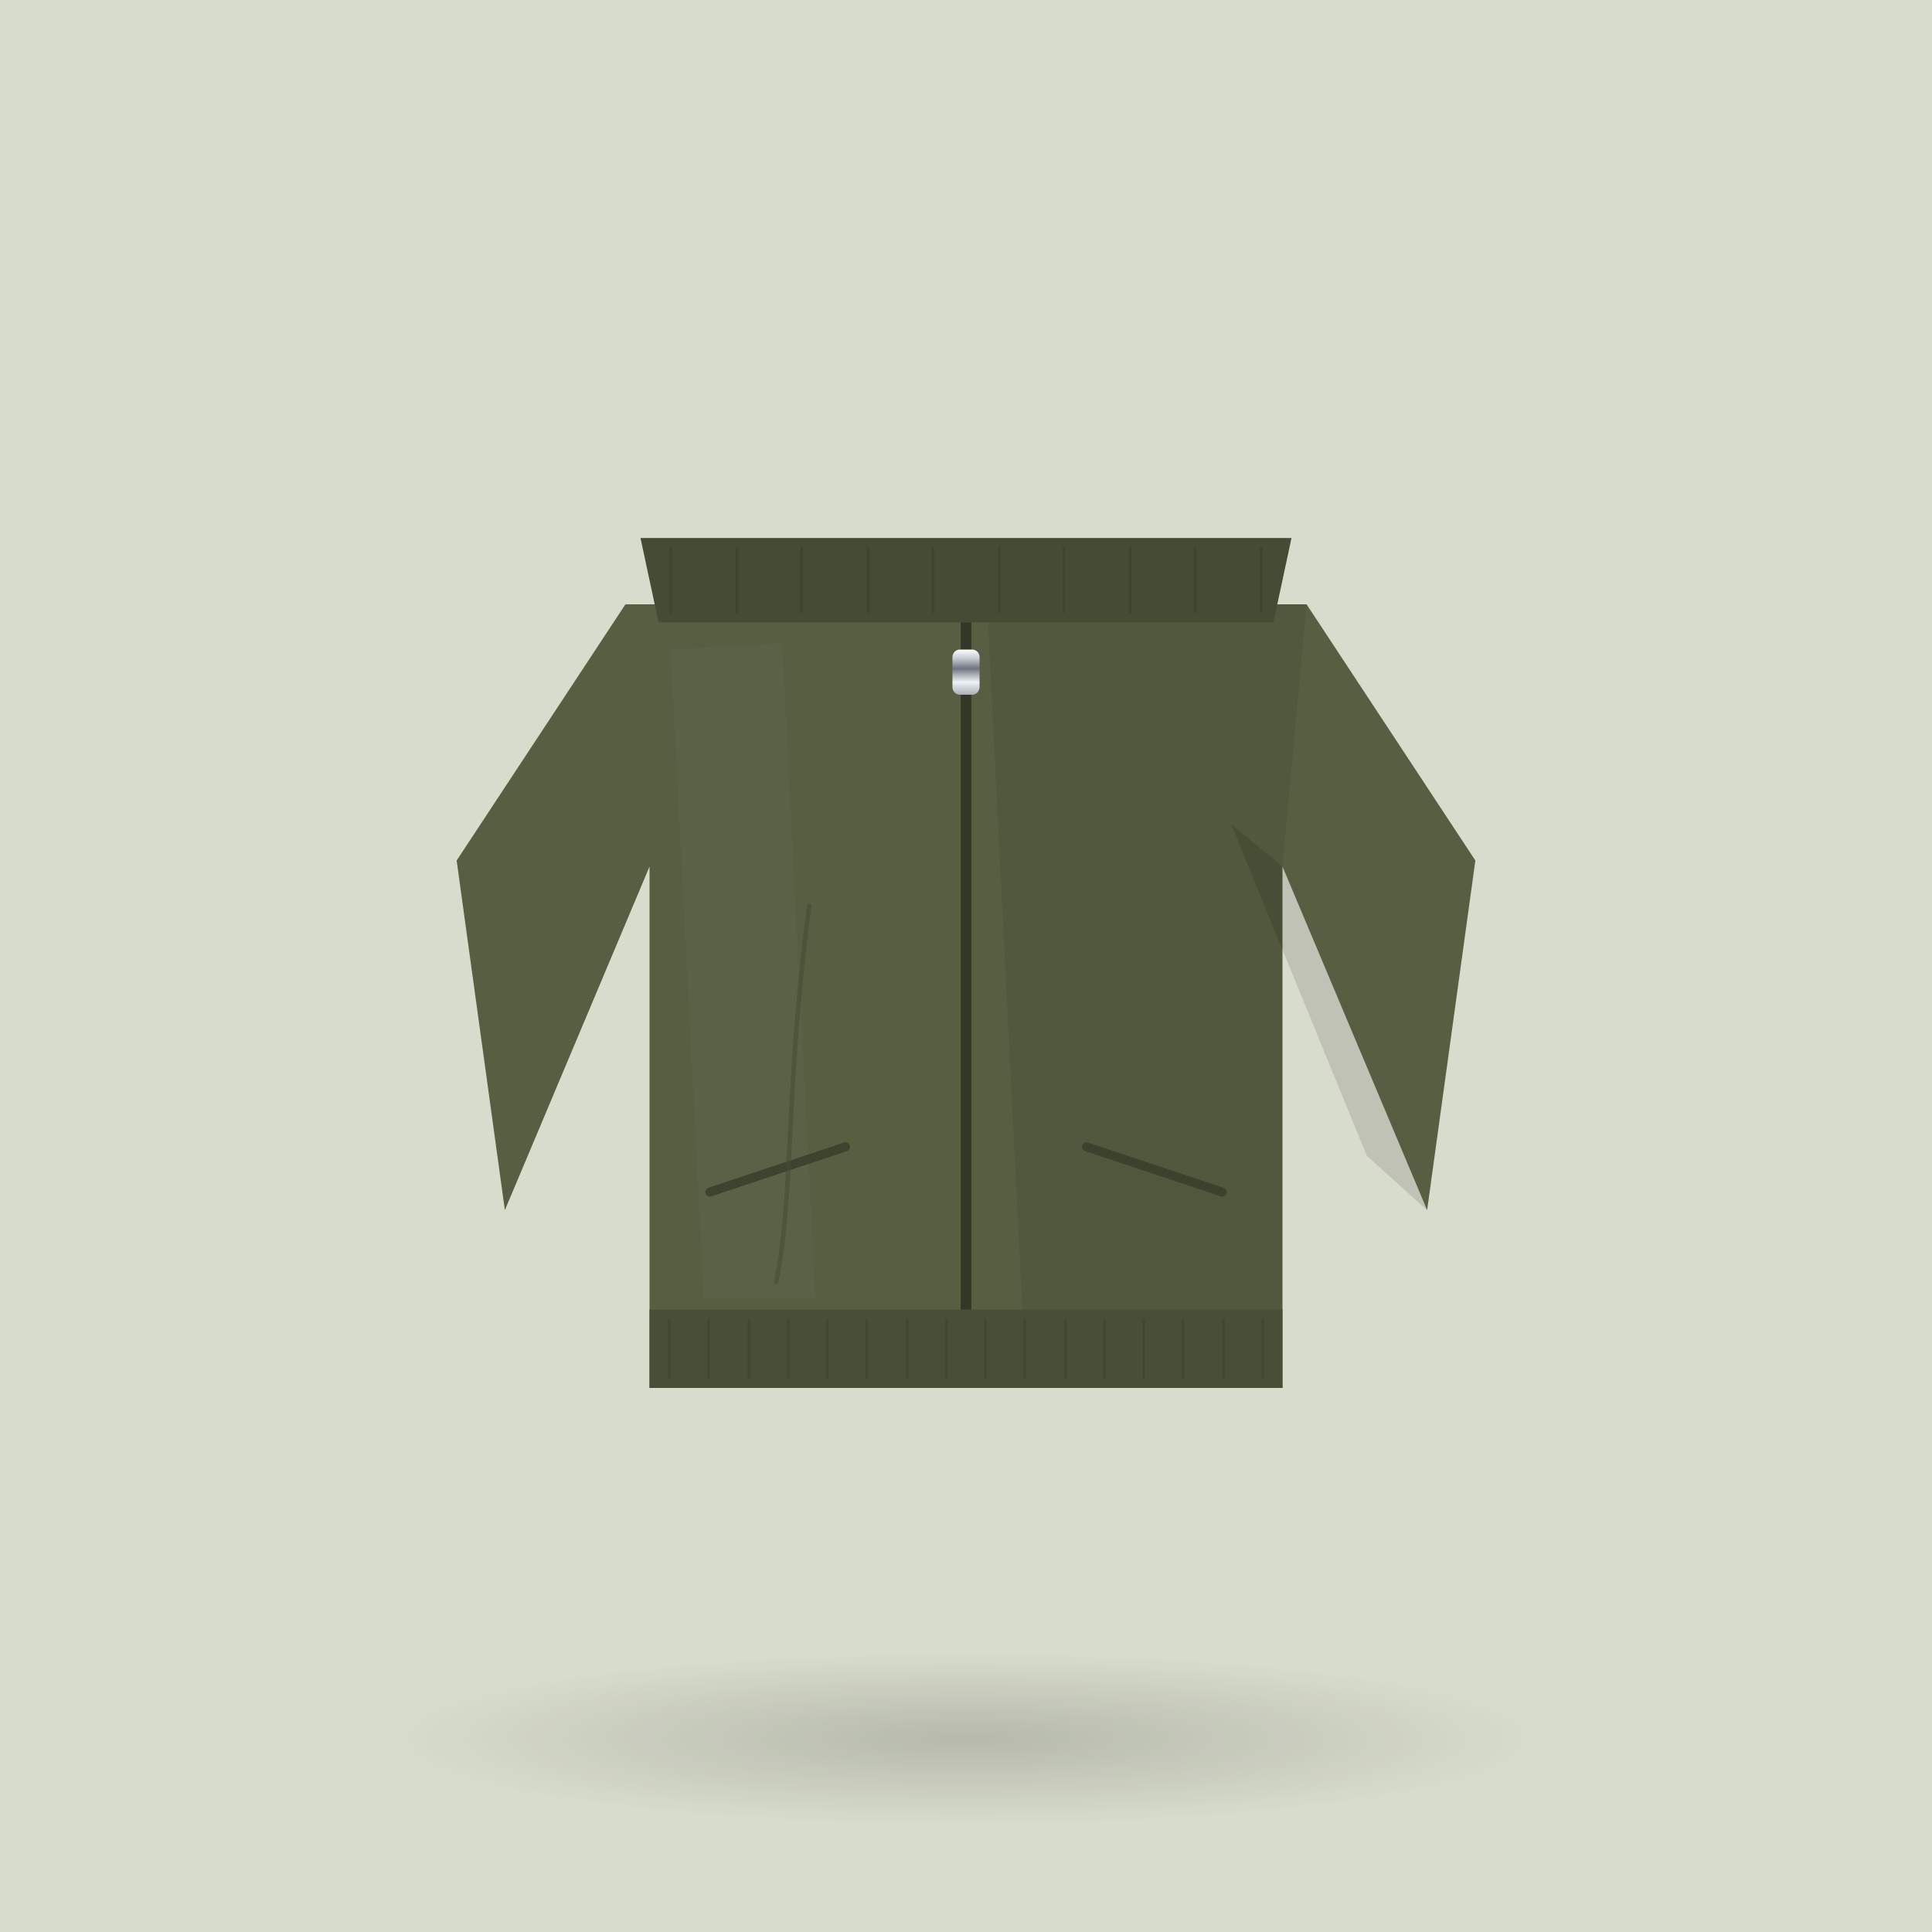
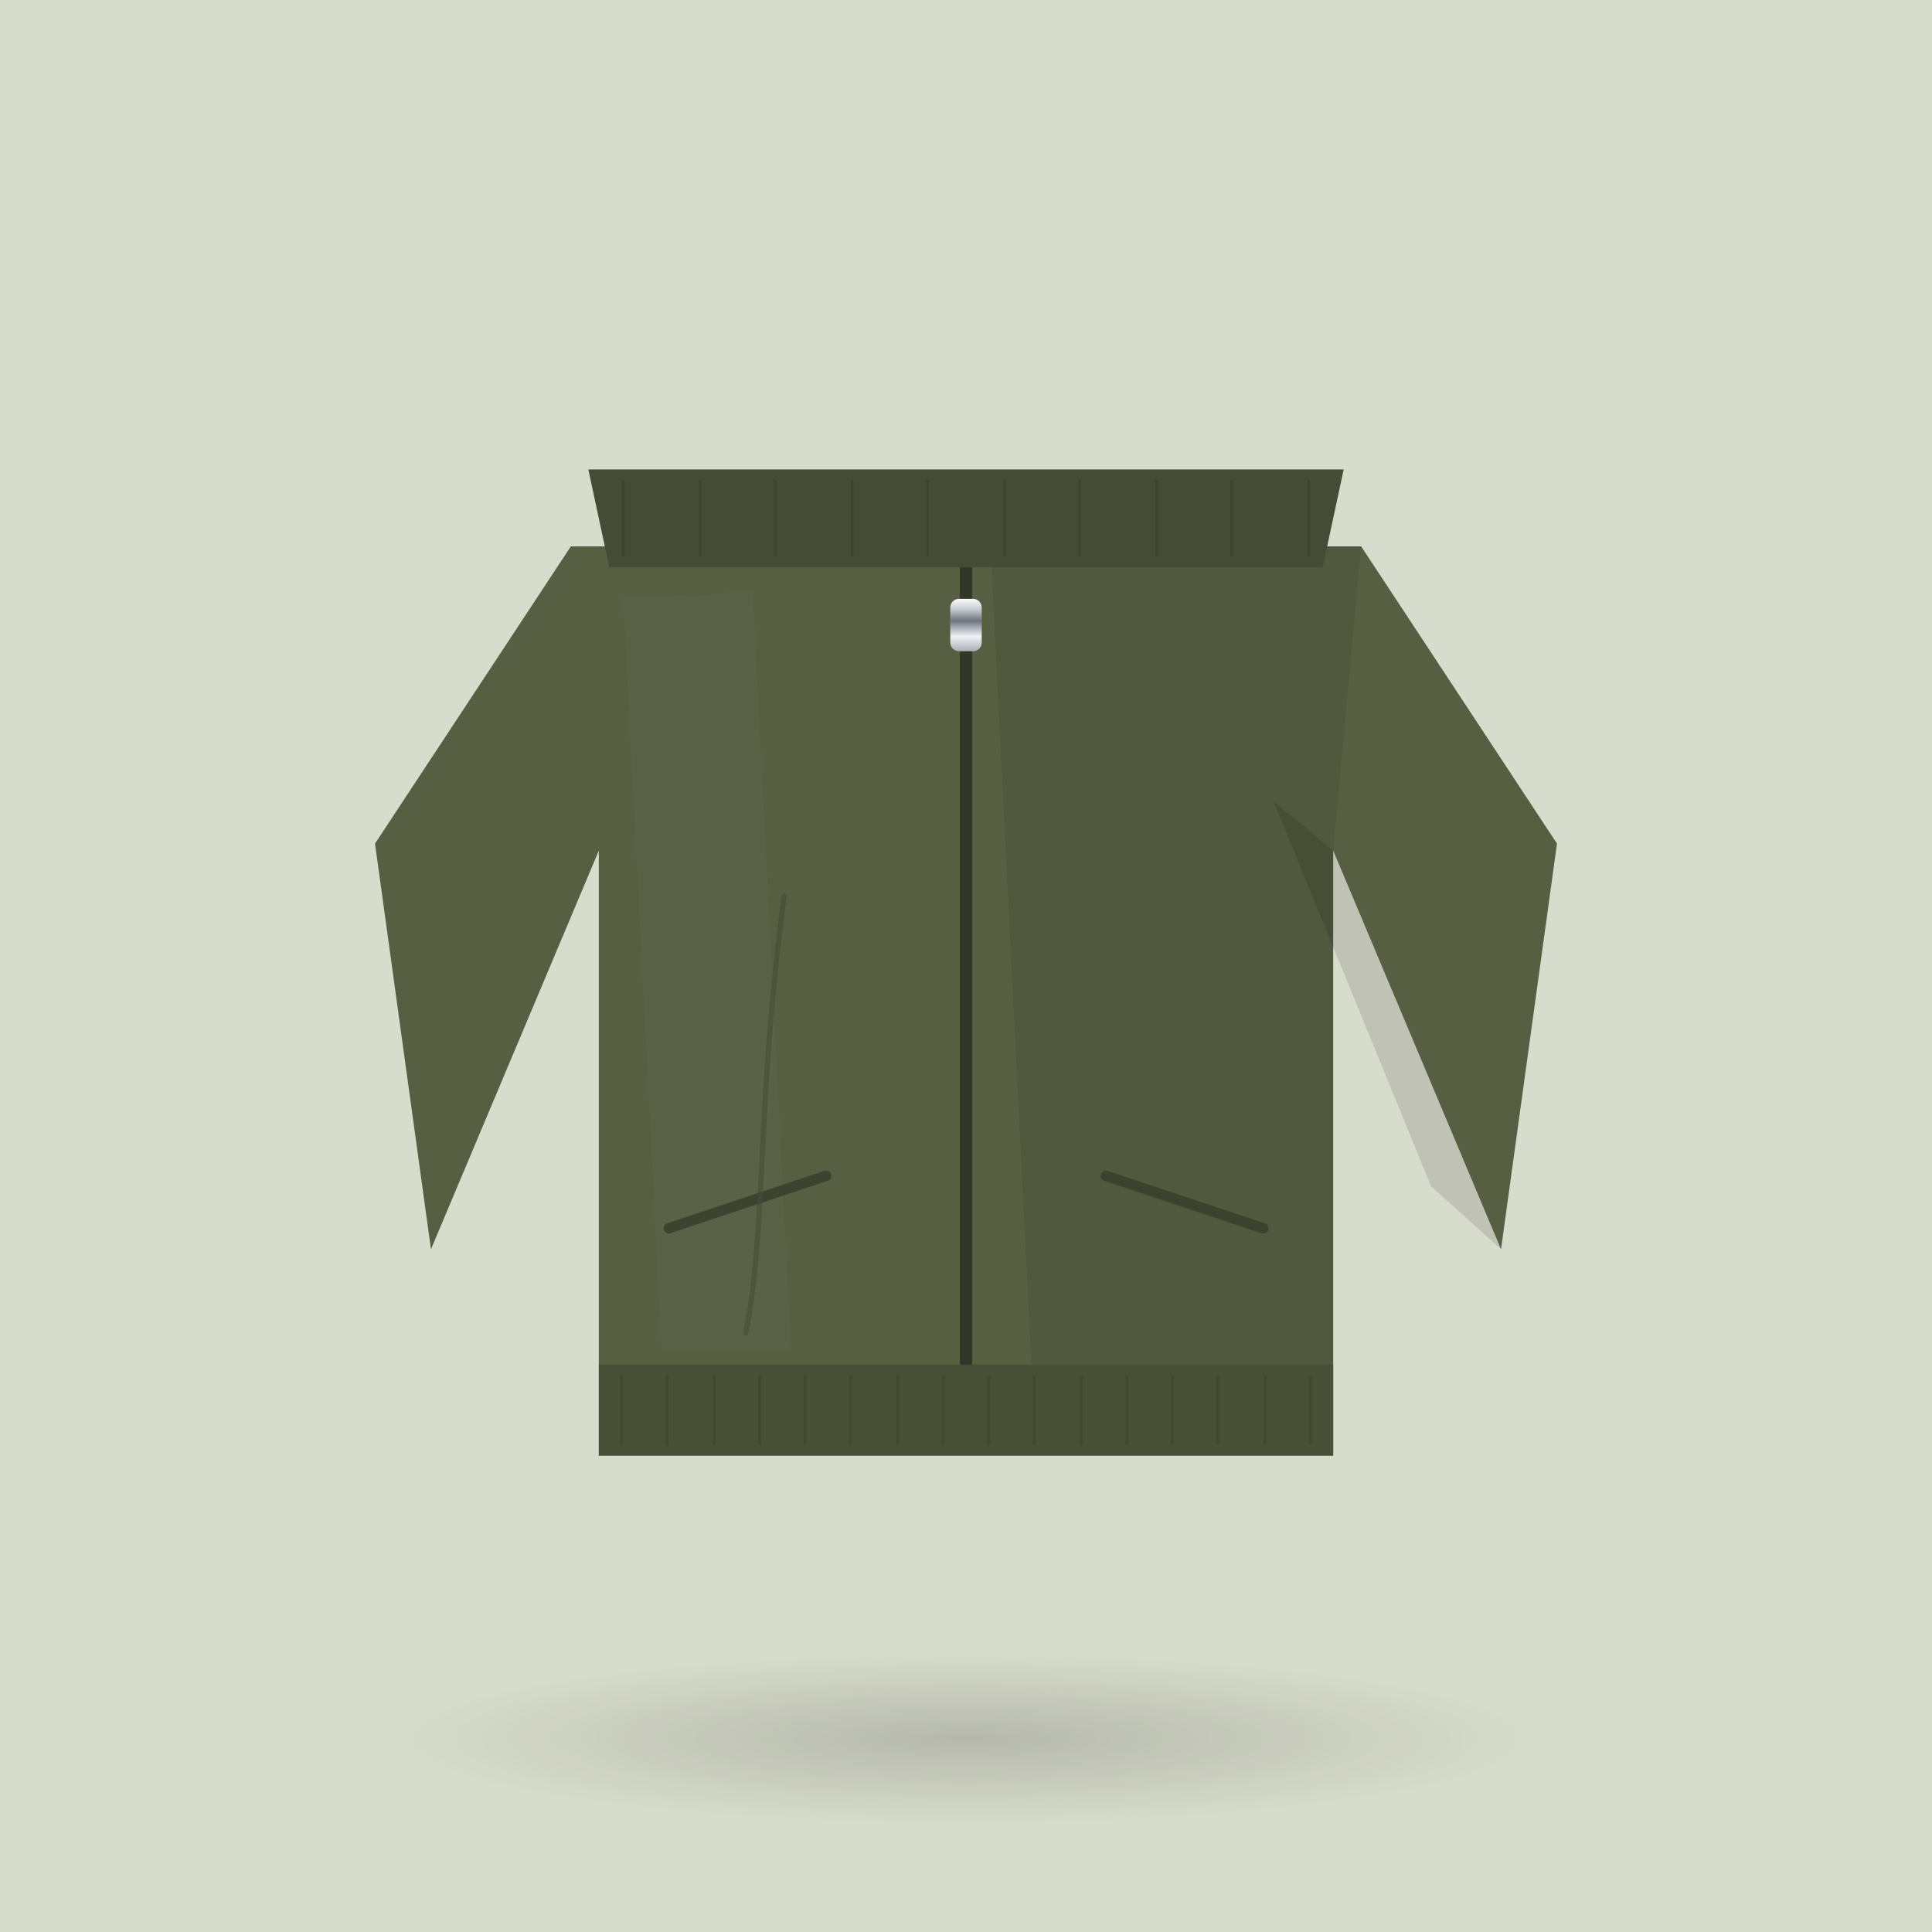
<svg xmlns="http://www.w3.org/2000/svg" viewBox="0 0 1000 1000" width="1000" height="1000" role="img" aria-label="Jaqueta bomber, vista de frente">
  <defs>
-     <linearGradient id="vidro260" x1="0" y1="0" x2="1" y2="0">
+     <linearGradient id="vidro73" x1="0" y1="0" x2="1" y2="0">
      <stop offset="0" stop-color="#FFFFFF" stop-opacity=".55" />
      <stop offset="0.18" stop-color="#FFFFFF" stop-opacity=".1" />
      <stop offset="0.5" stop-color="#000000" stop-opacity=".08" />
      <stop offset="0.82" stop-color="#FFFFFF" stop-opacity=".22" />
      <stop offset="1" stop-color="#000000" stop-opacity=".12" />
    </linearGradient>
-     <linearGradient id="aco260" x1="0" y1="0" x2="0" y2="1">
+     <linearGradient id="aco73" x1="0" y1="0" x2="0" y2="1">
      <stop offset="0" stop-color="#FDFDFE" />
      <stop offset="0.2" stop-color="#C6CBD2" />
      <stop offset="0.42" stop-color="#6E757E" />
      <stop offset="0.52" stop-color="#9AA1A9" />
      <stop offset="0.72" stop-color="#EFF2F5" />
      <stop offset="1" stop-color="#A8AFB7" />
    </linearGradient>
-     <radialGradient id="chao260" cx="50%" cy="50%" r="50%">
+     <radialGradient id="chao73" cx="50%" cy="50%" r="50%">
      <stop offset="0" stop-color="#000000" stop-opacity=".16" />
      <stop offset="1" stop-color="#000000" stop-opacity="0" />
    </radialGradient>
-     <filter id="borra260" x="-30%" y="-30%" width="160%" height="160%">
+     <filter id="borra73" x="-30%" y="-30%" width="160%" height="160%">
      <feGaussianBlur stdDeviation="16" />
    </filter>
  </defs>
  <rect width="1000" height="1000" fill="#D8DCCC" />
-   <ellipse cx="500" cy="900" rx="300" ry="45" fill="url(#chao260)" />
-   <g transform="translate(500 500) scale(0.780)">
+   <ellipse cx="500" cy="900" rx="300" ry="45" fill="url(#chao73)" />
+   <g transform="translate(500 500) scale(0.905)">
    <g>
      <path d="M-226 -240 L-338 -70 L-306 162 L-210 -66 L-210 280 L210 280 L210 -66 L306 162 L338 -70 L226 -240 Z" fill="#575E42" />
      <path d="M210 -66 L306 162 L266 126 L176 -94 Z" fill="#000000" opacity="0.12" />
      <path d="M14 -240 L40 280 L210 280 L210 -66 L226 -240 Z" fill="#000000" opacity="0.07" />
      <path d="M-196 -210 L-174 220 L-100 220 L-122 -214 Z" fill="#909482" opacity="0.063" />
      <path d="M-210 228 L210 228 L210 280 L-210 280 Z" fill="#494E37" />
      <line x1="-197" y1="234" x2="-197" y2="274" stroke="#3C412E" stroke-width="1.6" opacity=".55" />
      <line x1="-171" y1="234" x2="-171" y2="274" stroke="#3C412E" stroke-width="1.6" opacity=".55" />
      <line x1="-144" y1="234" x2="-144" y2="274" stroke="#3C412E" stroke-width="1.6" opacity=".55" />
      <line x1="-118" y1="234" x2="-118" y2="274" stroke="#3C412E" stroke-width="1.6" opacity=".55" />
      <line x1="-92" y1="234" x2="-92" y2="274" stroke="#3C412E" stroke-width="1.6" opacity=".55" />
      <line x1="-66" y1="234" x2="-66" y2="274" stroke="#3C412E" stroke-width="1.6" opacity=".55" />
      <line x1="-39" y1="234" x2="-39" y2="274" stroke="#3C412E" stroke-width="1.6" opacity=".55" />
      <line x1="-13" y1="234" x2="-13" y2="274" stroke="#3C412E" stroke-width="1.6" opacity=".55" />
      <line x1="13" y1="234" x2="13" y2="274" stroke="#3C412E" stroke-width="1.6" opacity=".55" />
      <line x1="39" y1="234" x2="39" y2="274" stroke="#3C412E" stroke-width="1.6" opacity=".55" />
      <line x1="66" y1="234" x2="66" y2="274" stroke="#3C412E" stroke-width="1.6" opacity=".55" />
      <line x1="92" y1="234" x2="92" y2="274" stroke="#3C412E" stroke-width="1.6" opacity=".55" />
      <line x1="118" y1="234" x2="118" y2="274" stroke="#3C412E" stroke-width="1.6" opacity=".55" />
      <line x1="144" y1="234" x2="144" y2="274" stroke="#3C412E" stroke-width="1.6" opacity=".55" />
      <line x1="171" y1="234" x2="171" y2="274" stroke="#3C412E" stroke-width="1.6" opacity=".55" />
      <line x1="197" y1="234" x2="197" y2="274" stroke="#3C412E" stroke-width="1.6" opacity=".55" />
      <path d="M-216 -284 L216 -284 L204 -228 L-204 -228 Z" fill="#454B34" />
      <line x1="-196" y1="-278" x2="-196" y2="-234" stroke="#393E2B" stroke-width="1.6" opacity=".5" />
      <line x1="-152" y1="-278" x2="-152" y2="-234" stroke="#393E2B" stroke-width="1.6" opacity=".5" />
      <line x1="-109" y1="-278" x2="-109" y2="-234" stroke="#393E2B" stroke-width="1.6" opacity=".5" />
      <line x1="-65" y1="-278" x2="-65" y2="-234" stroke="#393E2B" stroke-width="1.6" opacity=".5" />
      <line x1="-22" y1="-278" x2="-22" y2="-234" stroke="#393E2B" stroke-width="1.6" opacity=".5" />
      <line x1="22" y1="-278" x2="22" y2="-234" stroke="#393E2B" stroke-width="1.6" opacity=".5" />
      <line x1="65" y1="-278" x2="65" y2="-234" stroke="#393E2B" stroke-width="1.6" opacity=".5" />
      <line x1="109" y1="-278" x2="109" y2="-234" stroke="#393E2B" stroke-width="1.6" opacity=".5" />
      <line x1="152" y1="-278" x2="152" y2="-234" stroke="#393E2B" stroke-width="1.6" opacity=".5" />
      <line x1="196" y1="-278" x2="196" y2="-234" stroke="#393E2B" stroke-width="1.6" opacity=".5" />
      <line x1="0" y1="-228" x2="0" y2="228" stroke="#323626" stroke-width="7" />
-       <line x1="0" y1="-228" x2="0" y2="228" stroke="url(#aco260)" stroke-width="3.4" />
-       <rect x="-9" y="-210" width="18" height="30" rx="5" fill="url(#aco260)" />
+       <line x1="0" y1="-228" x2="0" y2="228" stroke="url(#aco73)" stroke-width="3.4" />
+       <rect x="-9" y="-210" width="18" height="30" rx="5" fill="url(#aco73)" />
      <path d="M-80 120 L-170 150" stroke="#373C2A" stroke-width="6" stroke-linecap="round" opacity=".8" fill="none" />
      <path d="M80 120 L170 150" stroke="#373C2A" stroke-width="6" stroke-linecap="round" opacity=".8" fill="none" />
      <path d="M-104 -40 C-120 80 -114 150 -126 210" fill="none" stroke="#454B34" stroke-width="3" stroke-linecap="round" opacity=".55" />
    </g>
  </g>
</svg>
